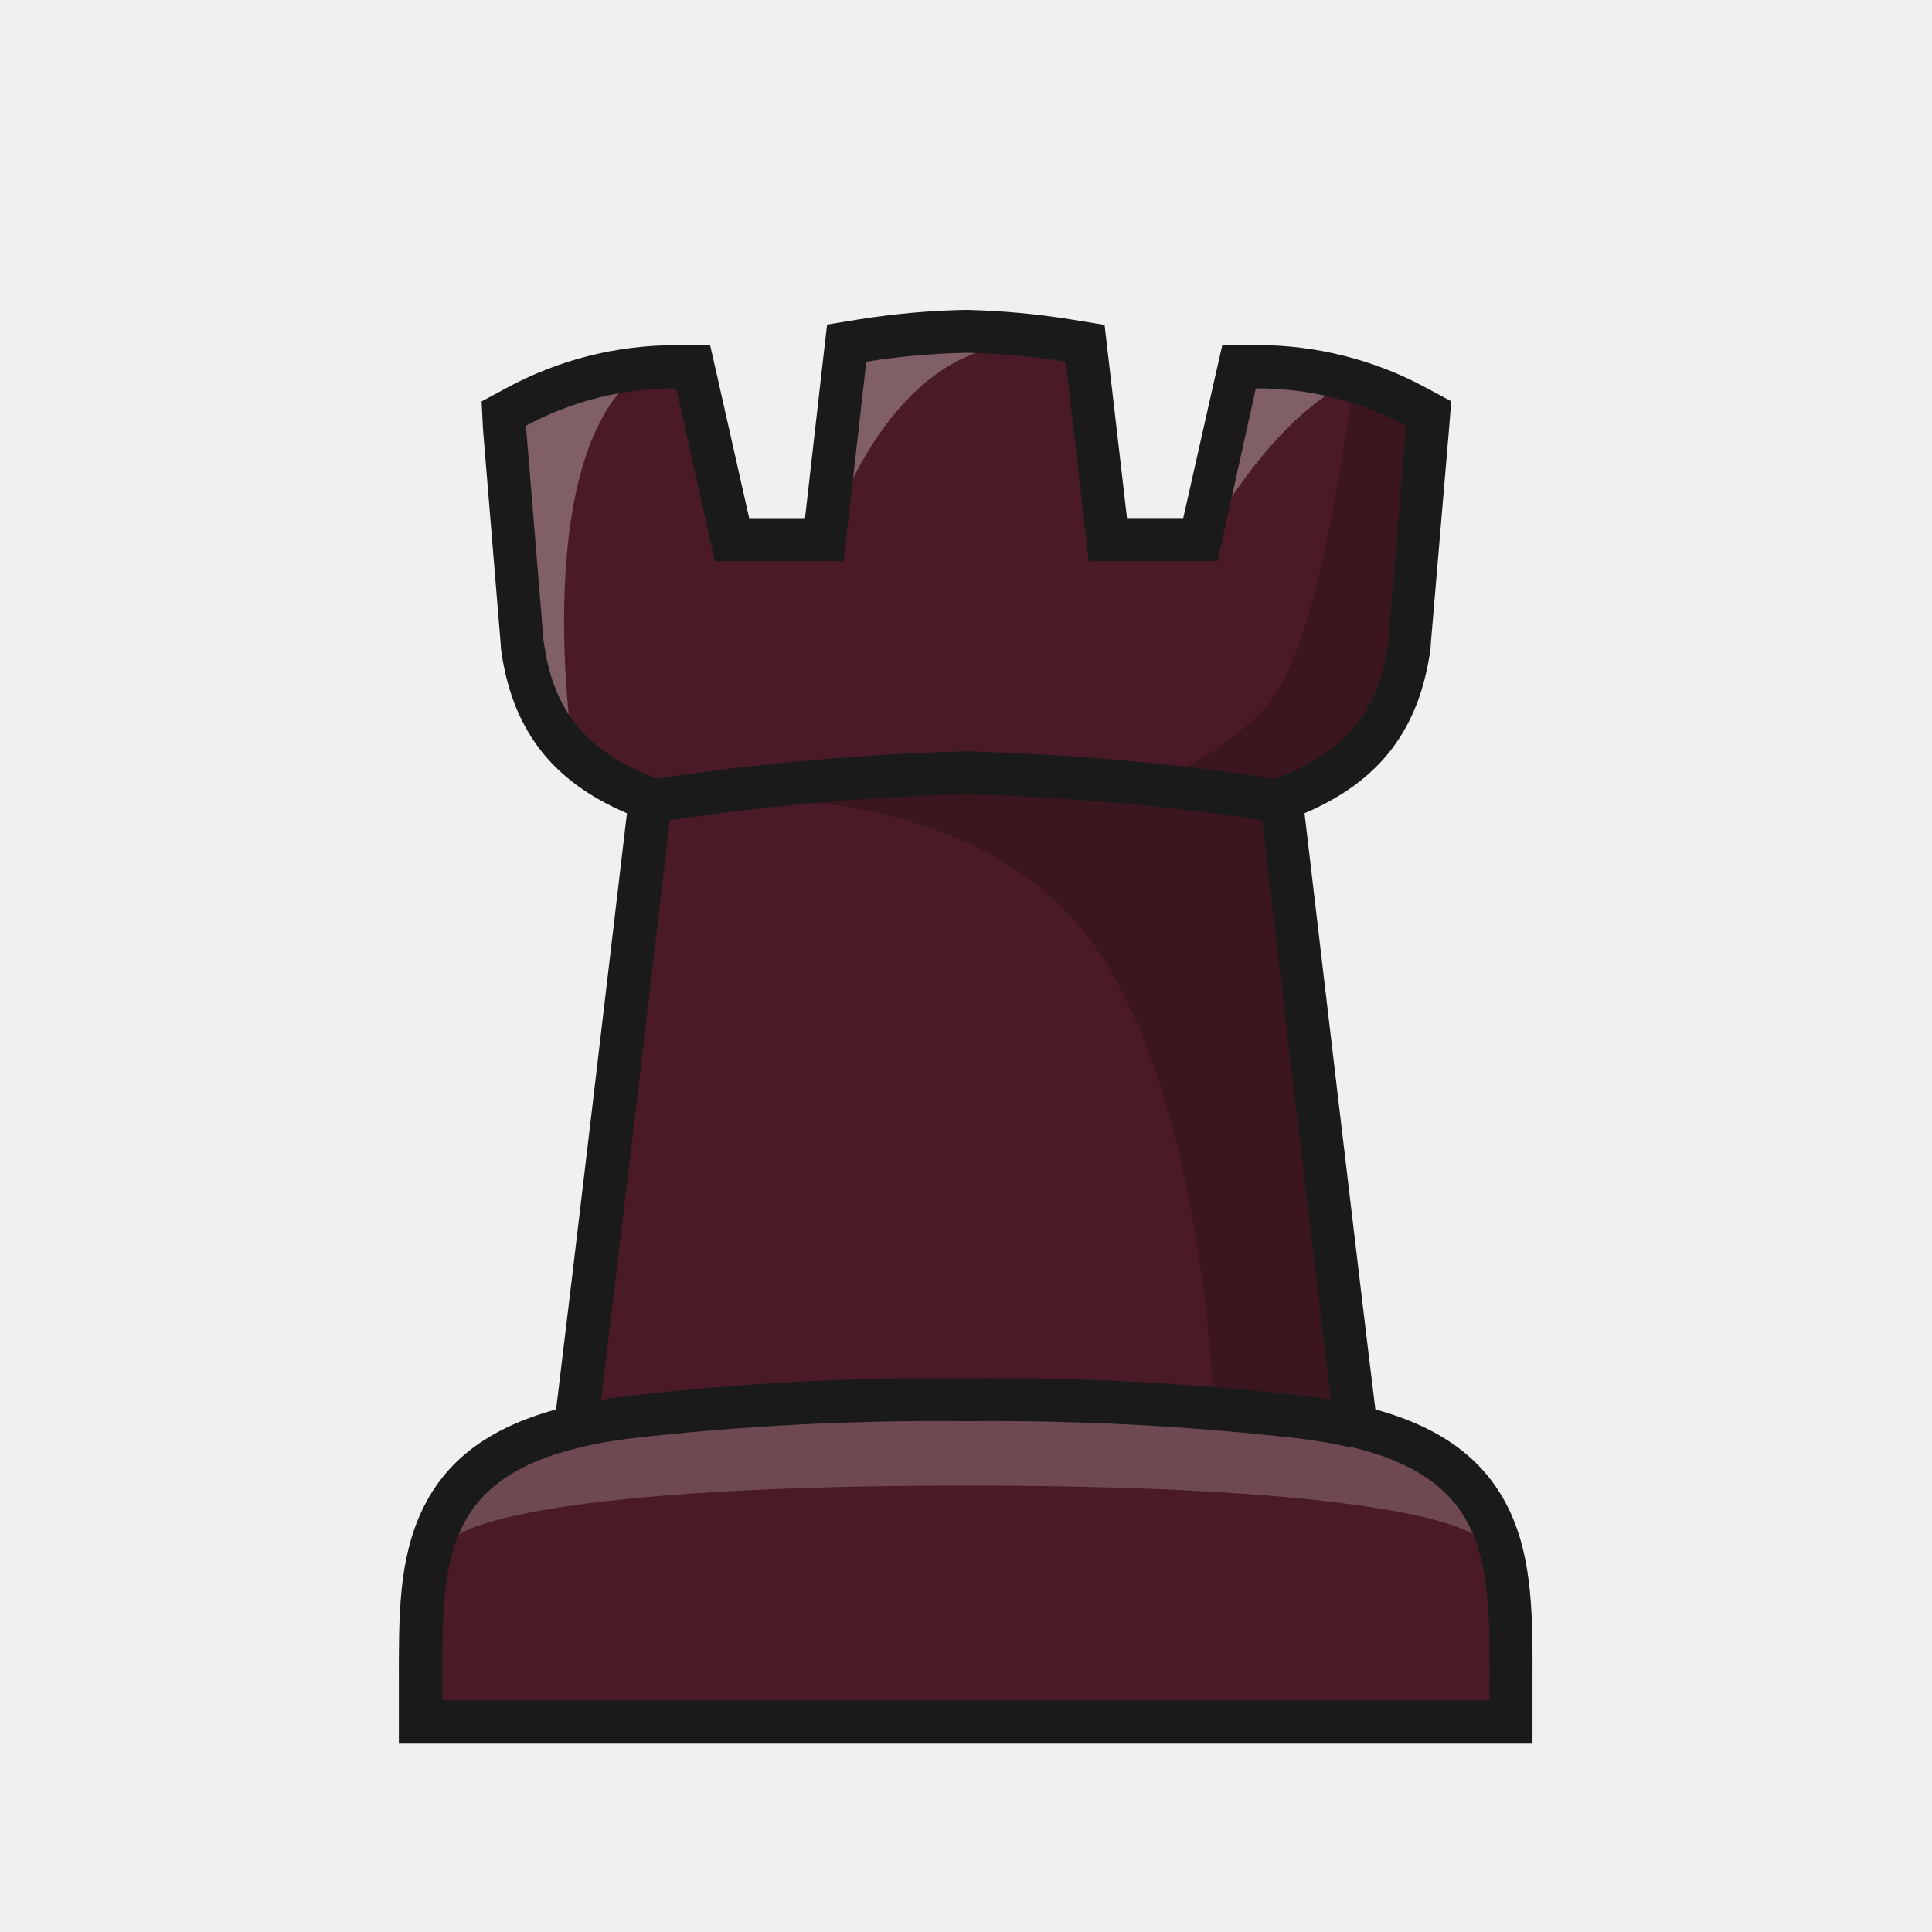
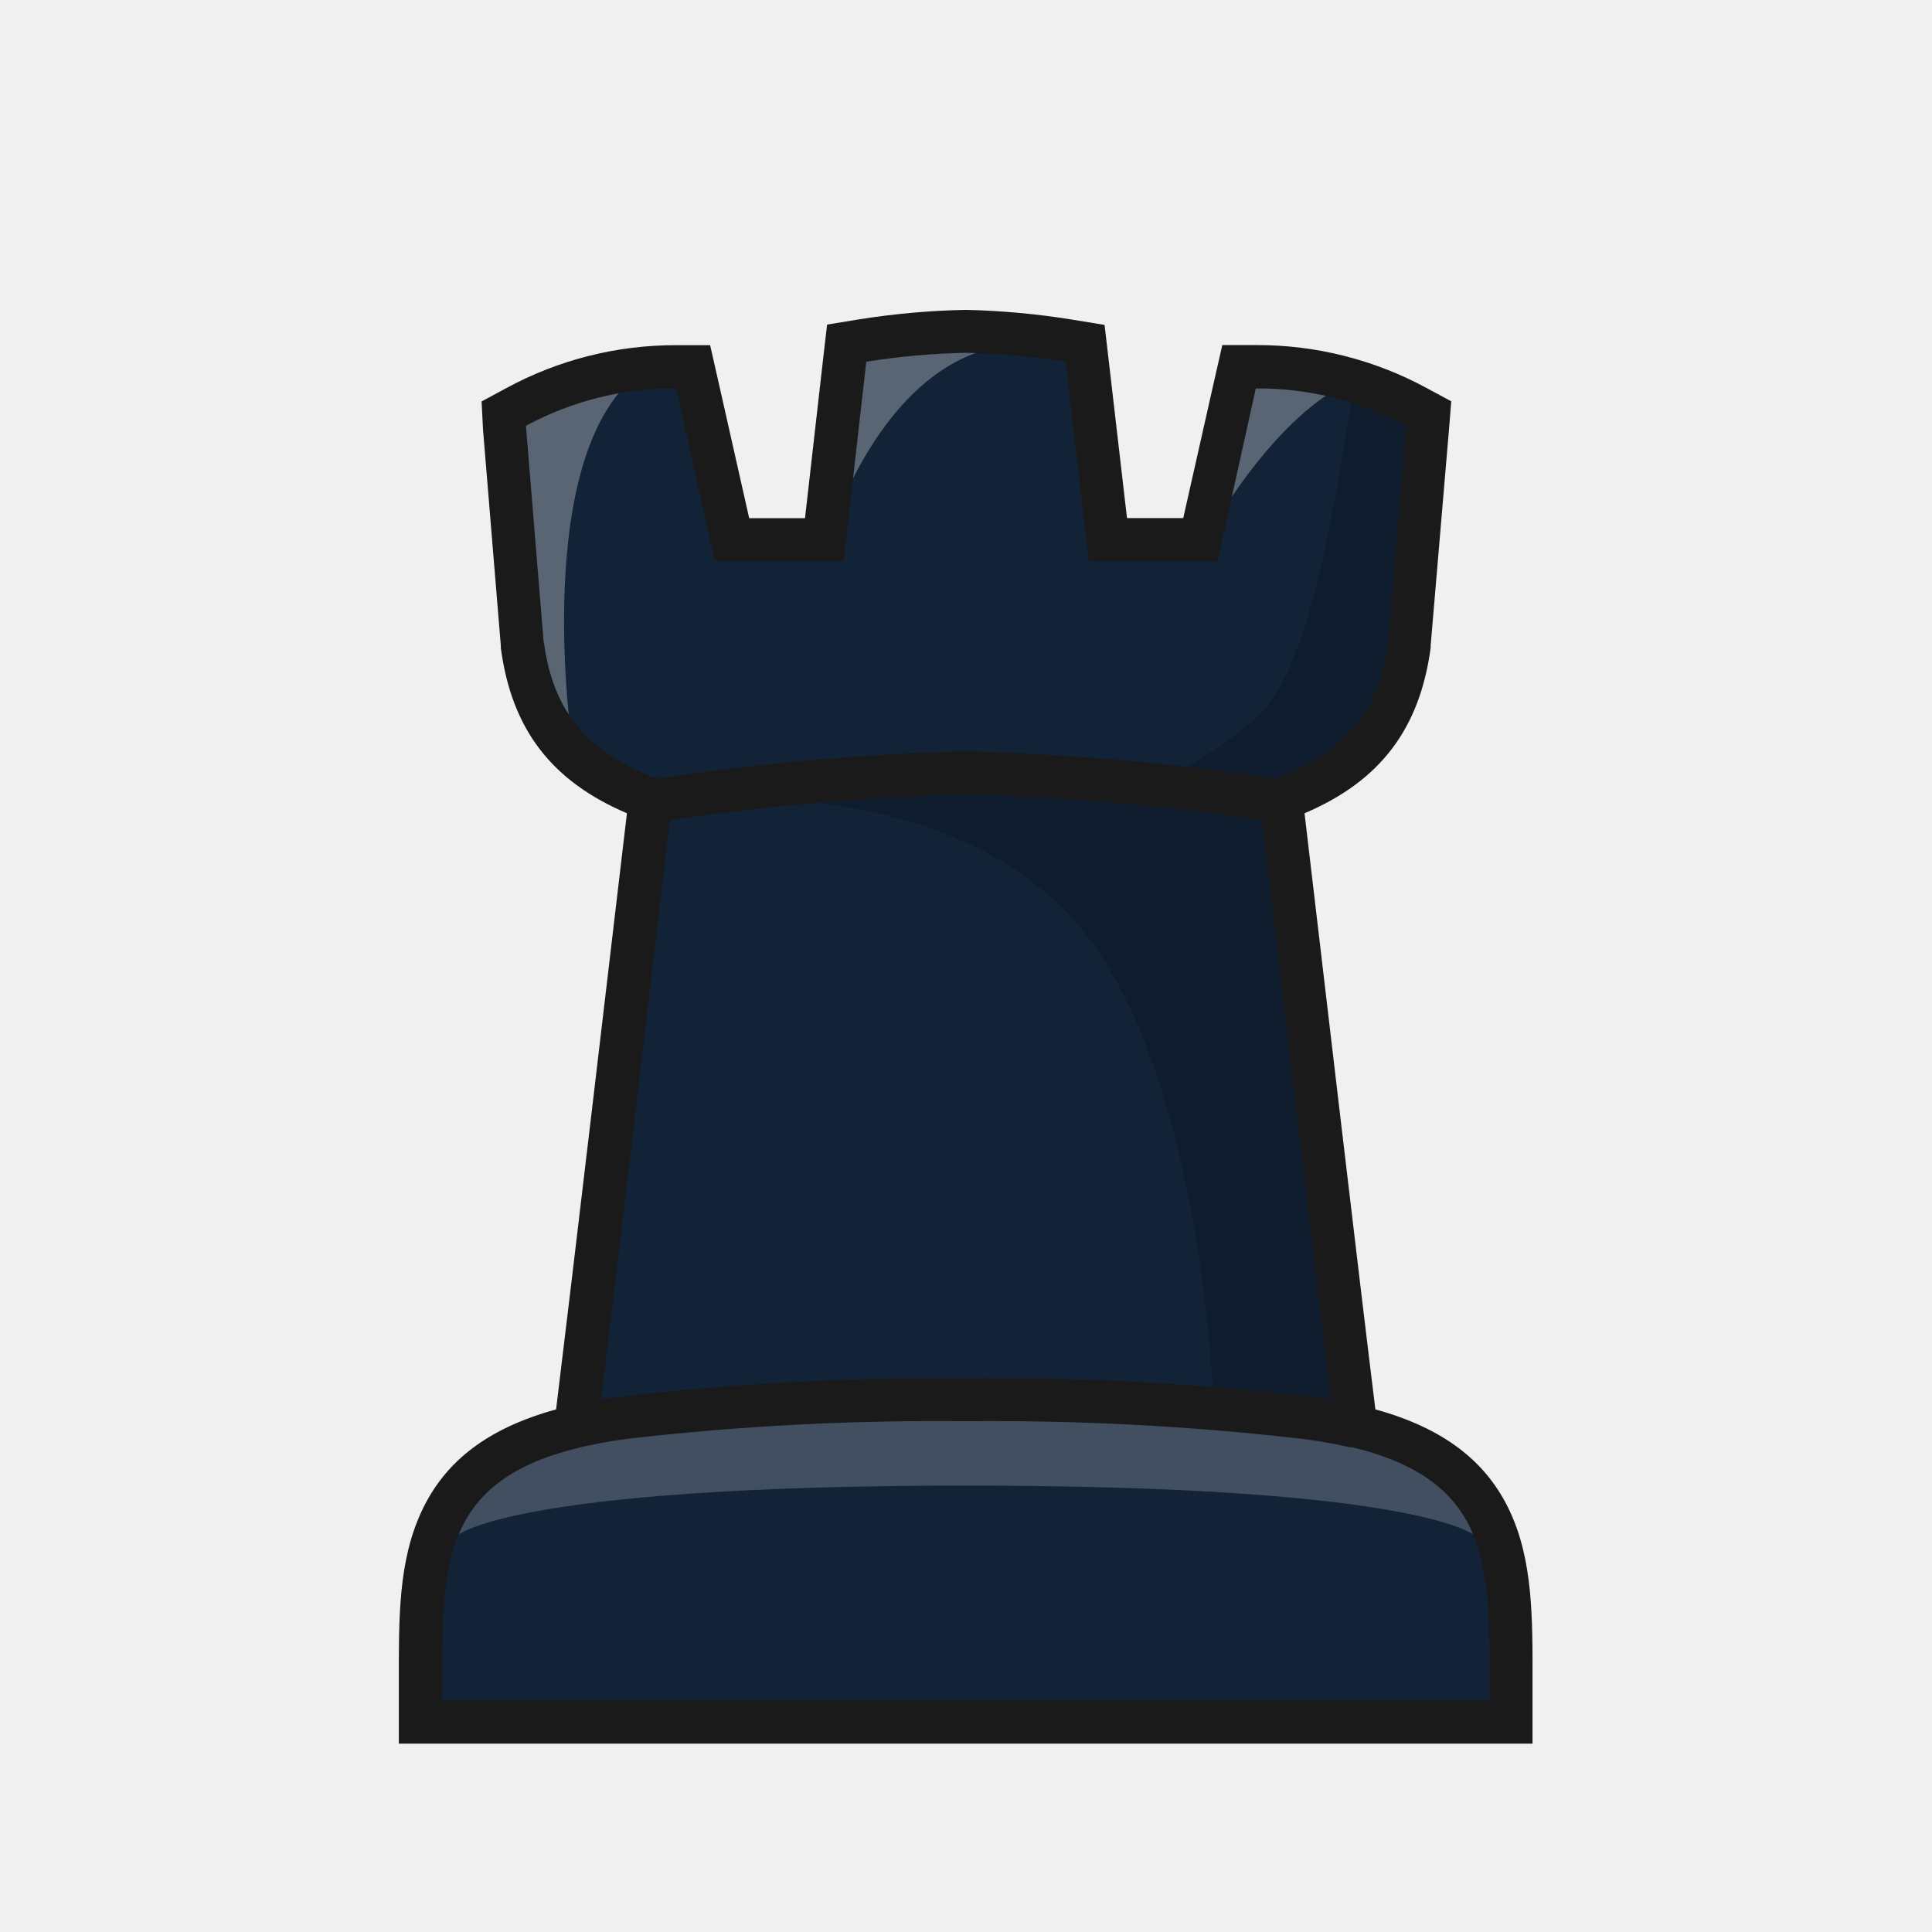
<svg xmlns="http://www.w3.org/2000/svg" version="1.1" id="Layer_1" x="0px" y="0px" viewBox="0 0 180 180" style="enable-background:new 0 0 180 180;" xml:space="preserve">
  <defs fill="#000000">
    <style>
- .clsR-1{fill:#4A1B26;}.clsR-2,.clsR-3{fill:#fff;}.clsR-2,.clsR-4{opacity:0.2;}.clsR-3{opacity:0.3;}.clsR-5{fill:#1a1a1a;}.clsR-6{fill:none;}</style>
+ .clsR-1{fill:#122338;}.clsR-2,.clsR-3{fill:#fff;}.clsR-2,.clsR-4{opacity:0.2;}.clsR-3{opacity:0.3;}.clsR-5{fill:#1a1a1a;}.clsR-6{fill:none;}</style>
  </defs>
  <path class="clsR-1" d="M90,30.87a92.56,92.56,0,0,0-10.56.85l-1.45.2-.25,1.44L74.87,50.28H70L64.84,35.53l-.47-1.34H63a31.07,31.07,0,0,0-14.88,3.72l-1.15.62.1,1.31L48.68,60v.1c1,7.21,4.68,11.7,11.93,14.38-1,8.58-5.74,48.89-6.95,58.44-14.51,3.42-14.49,12.94-14.46,23.92v3.62H140.78v-3.62c0-11,.06-20.5-14.46-23.92-1.2-9.55-5.94-49.86-6.95-58.44,7.26-2.68,11-7.17,11.94-14.38V60L133,39.84l.11-1.31-1.15-.62A31.08,31.08,0,0,0,117,34.19h-1.41l-.47,1.34L110,50.28h-4.85l-2.87-16.92L102,31.92l-1.45-.2A92.56,92.56,0,0,0,90,30.87Z" fill="#000000" />
  <path class="clsR-2" d="M90,138.41c43.07,0,47.54,4.75,47.54,4.75h.59c-1.93-10.18-24.49-11.3-24.49-11.3H66.53s-23.36.81-24.66,11.3h.59S46.93,138.41,90,138.41Z" fill="#000000" />
  <path class="clsR-3" d="M60,34.43c-10.75,7.36-6.7,34.9-6.7,34.9-6.85-2.21-6.7-31.73-6.7-31.73S63.08,32.34,60,34.43Z" fill="#000000" />
  <path class="clsR-3" d="M93.18,32.26c-12,2.19-16.62,19.64-16.62,19.64.8-13,3.52-20.54,3.52-20.54S96.59,31.63,93.18,32.26Z" fill="#000000" />
  <path class="clsR-3" d="M125.15,35.88c-7.77,4.11-13.75,16-13.75,16-.44-4.24,5.47-19,5.47-19S128.05,34.35,125.15,35.88Z" fill="#000000" />
  <path class="clsR-4" d="M123.87,72.17c10.62.24,8.73-32.78,8.73-32.78l-6.36-4c-1.76,10.55-4,26.9-9.16,31.43-4.71,4.15-7.59,5.12-8.31,5.3-1.37-.17-2.83-.33-4.43-.47-14.5-1.32-35.6,2.82-35.6,2.82s21.37-1.3,32.3,12.42,12,43.37,12,43.37c7.16,1.33,12.49,2.8,12.49,2.8l-6.73-57.46S122.46,72.14,123.87,72.17Z" fill="#000000" />
  <path class="clsR-5" d="M140.65,140.76c-2.2-4.67-6.21-7.71-12.51-9.45-1.35-10.88-5.36-45-6.6-55.54,7.06-3,10.73-7.87,11.75-15.41v-.21L135,40l.21-2.61-2.3-1.24a33.05,33.05,0,0,0-15.84-4h-3.19l-.71,3.12-2.93,13H105l-1.74-15-.35-3-3-.49A72.25,72.25,0,0,0,90,28.87a72.06,72.06,0,0,0-9.94.88l-3,.49-.35,3L75,48.28h-5.2l-2.93-13-.71-3.12H63a33,33,0,0,0-15.83,4l-2.3,1.24L45,40l1.66,20.15v.21c1,7.54,4.68,12.39,11.75,15.41-1.24,10.54-5.26,44.66-6.6,55.54-6.31,1.74-10.32,4.78-12.51,9.45s-2.15,9.91-2.14,16.07v5.62H142.78v-5.62C142.8,150.68,142.81,145.36,140.65,140.76Zm-90-80.94L49,39.67A28.93,28.93,0,0,1,63,36.19L66.6,52.28h12L80.71,33.7A67.28,67.28,0,0,1,90,32.87a67.28,67.28,0,0,1,9.29.83l2.15,18.58h12L117,36.19A29,29,0,0,1,131,39.67l-1.66,20.15c-.77,5.74-3.29,10-10.52,12.73A234.34,234.34,0,0,0,90,70a234.67,234.67,0,0,0-28.8,2.54C54,69.84,51.45,65.56,50.67,59.82Zm11.74,16.6A231,231,0,0,1,90,74a230.47,230.47,0,0,1,27.59,2.41c1.21,10.31,4.93,41.88,6.41,54-.69-.12-1.4-.23-2.14-.32A254,254,0,0,0,90,128.41a254,254,0,0,0-31.86,1.69c-.75.09-1.45.2-2.14.32C57.48,118.3,61.2,86.73,62.41,76.42Zm76.37,82H41.22c0-11.85-.67-20.31,12.69-23.53l.34-.09,1-.21c1-.22,2.16-.4,3.37-.56A252.6,252.6,0,0,1,90,132.41a252.6,252.6,0,0,1,31.36,1.65c1.18.15,2.28.34,3.31.54l1.1.24.23,0C139.45,138.1,138.78,146.58,138.78,158.45Z" fill="#000000" />
  <rect class="clsR-6" width="180" height="180" fill="#000000" />
</svg>
